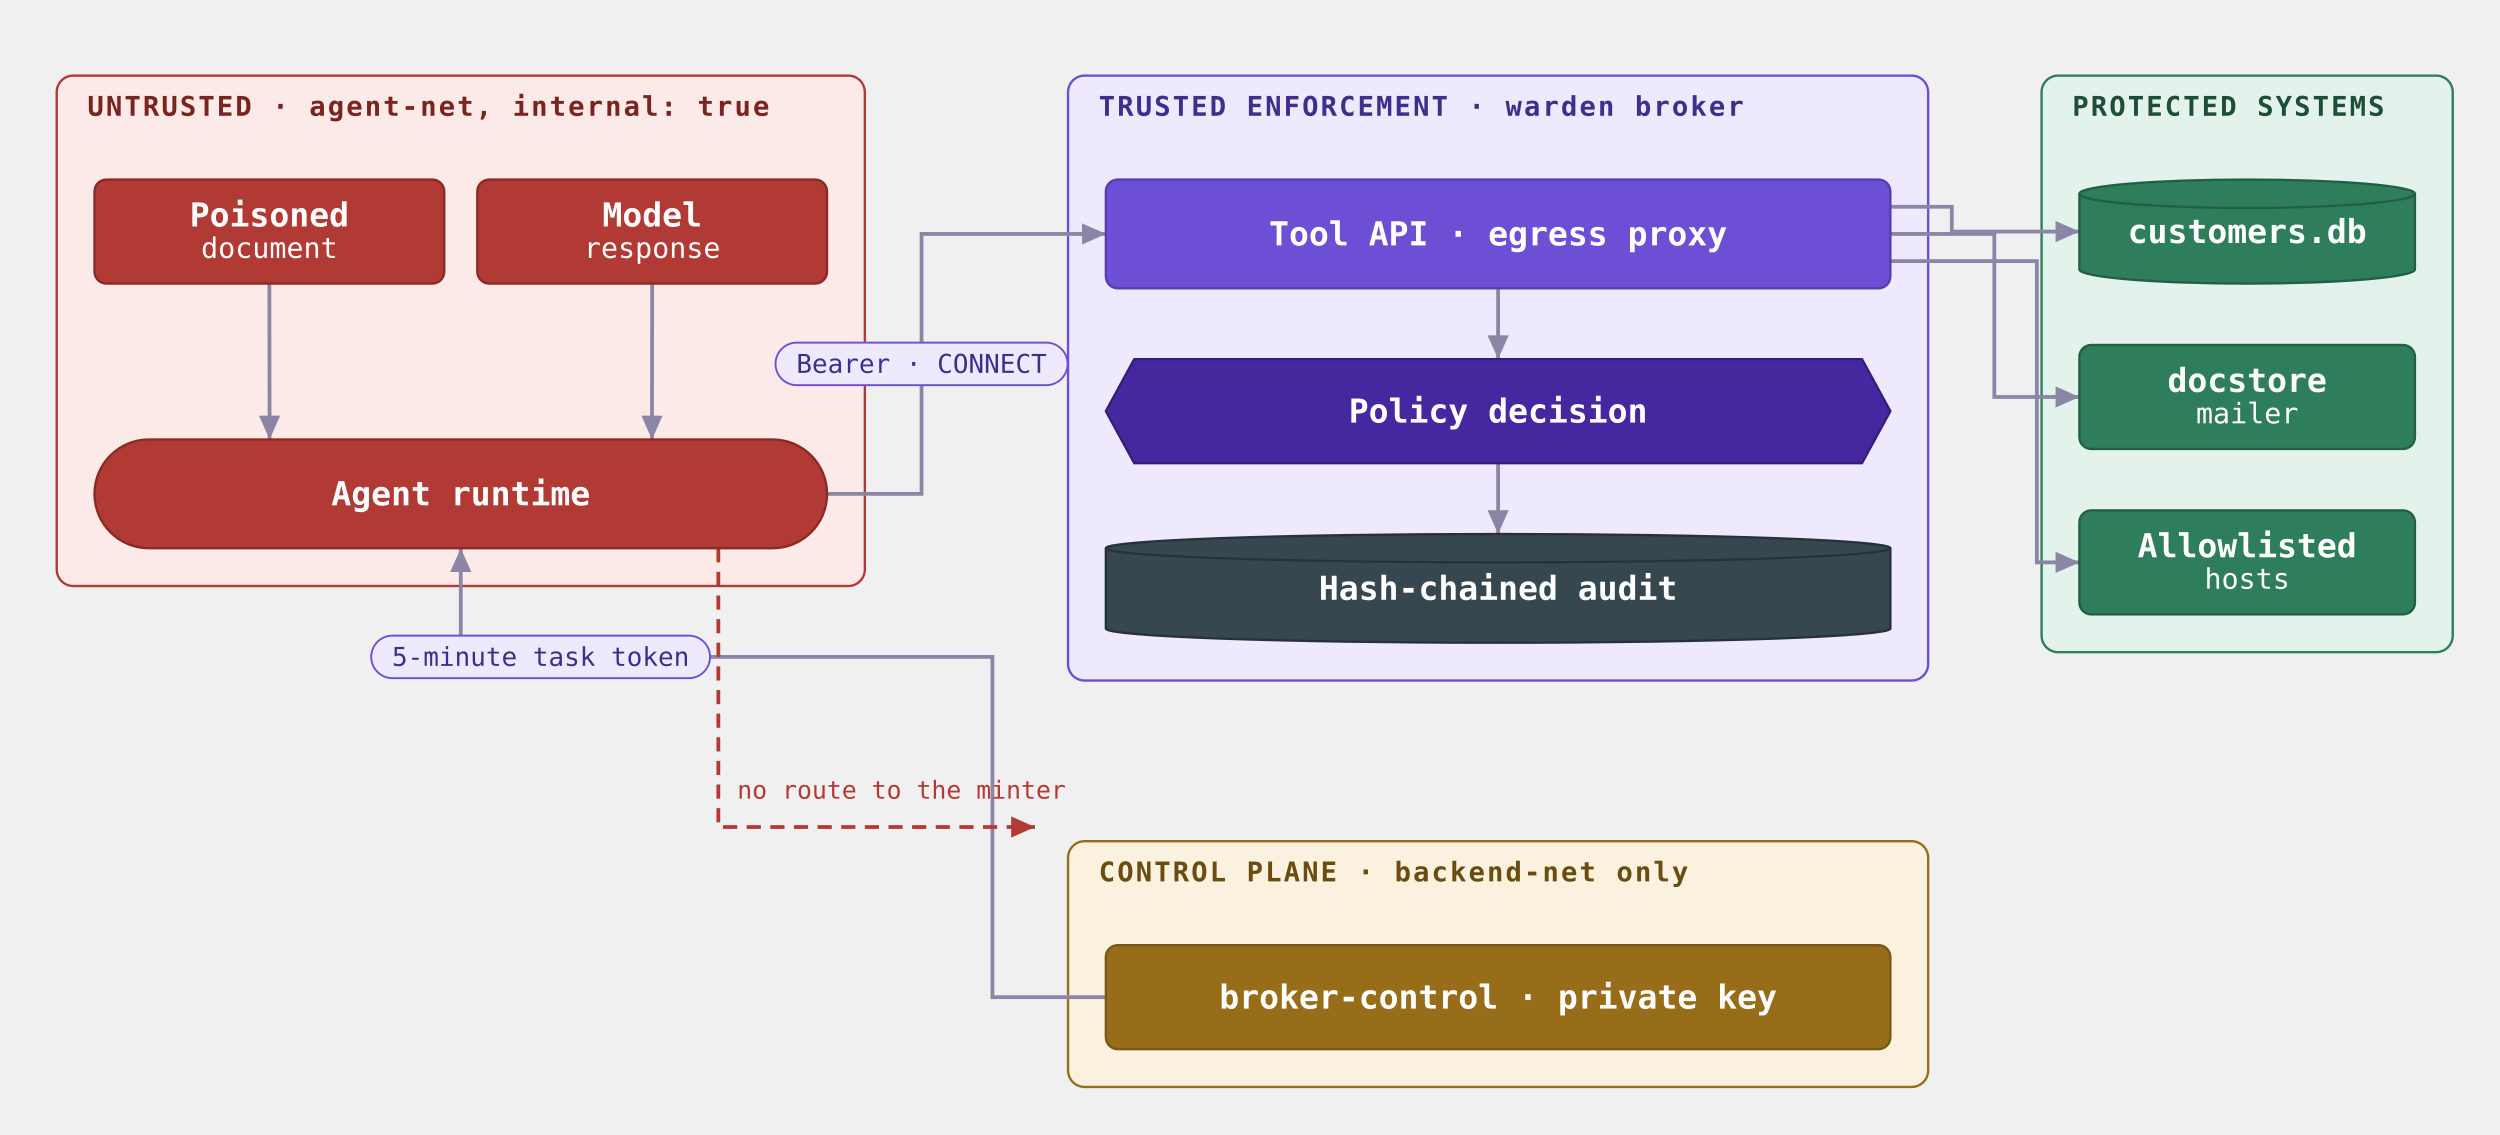
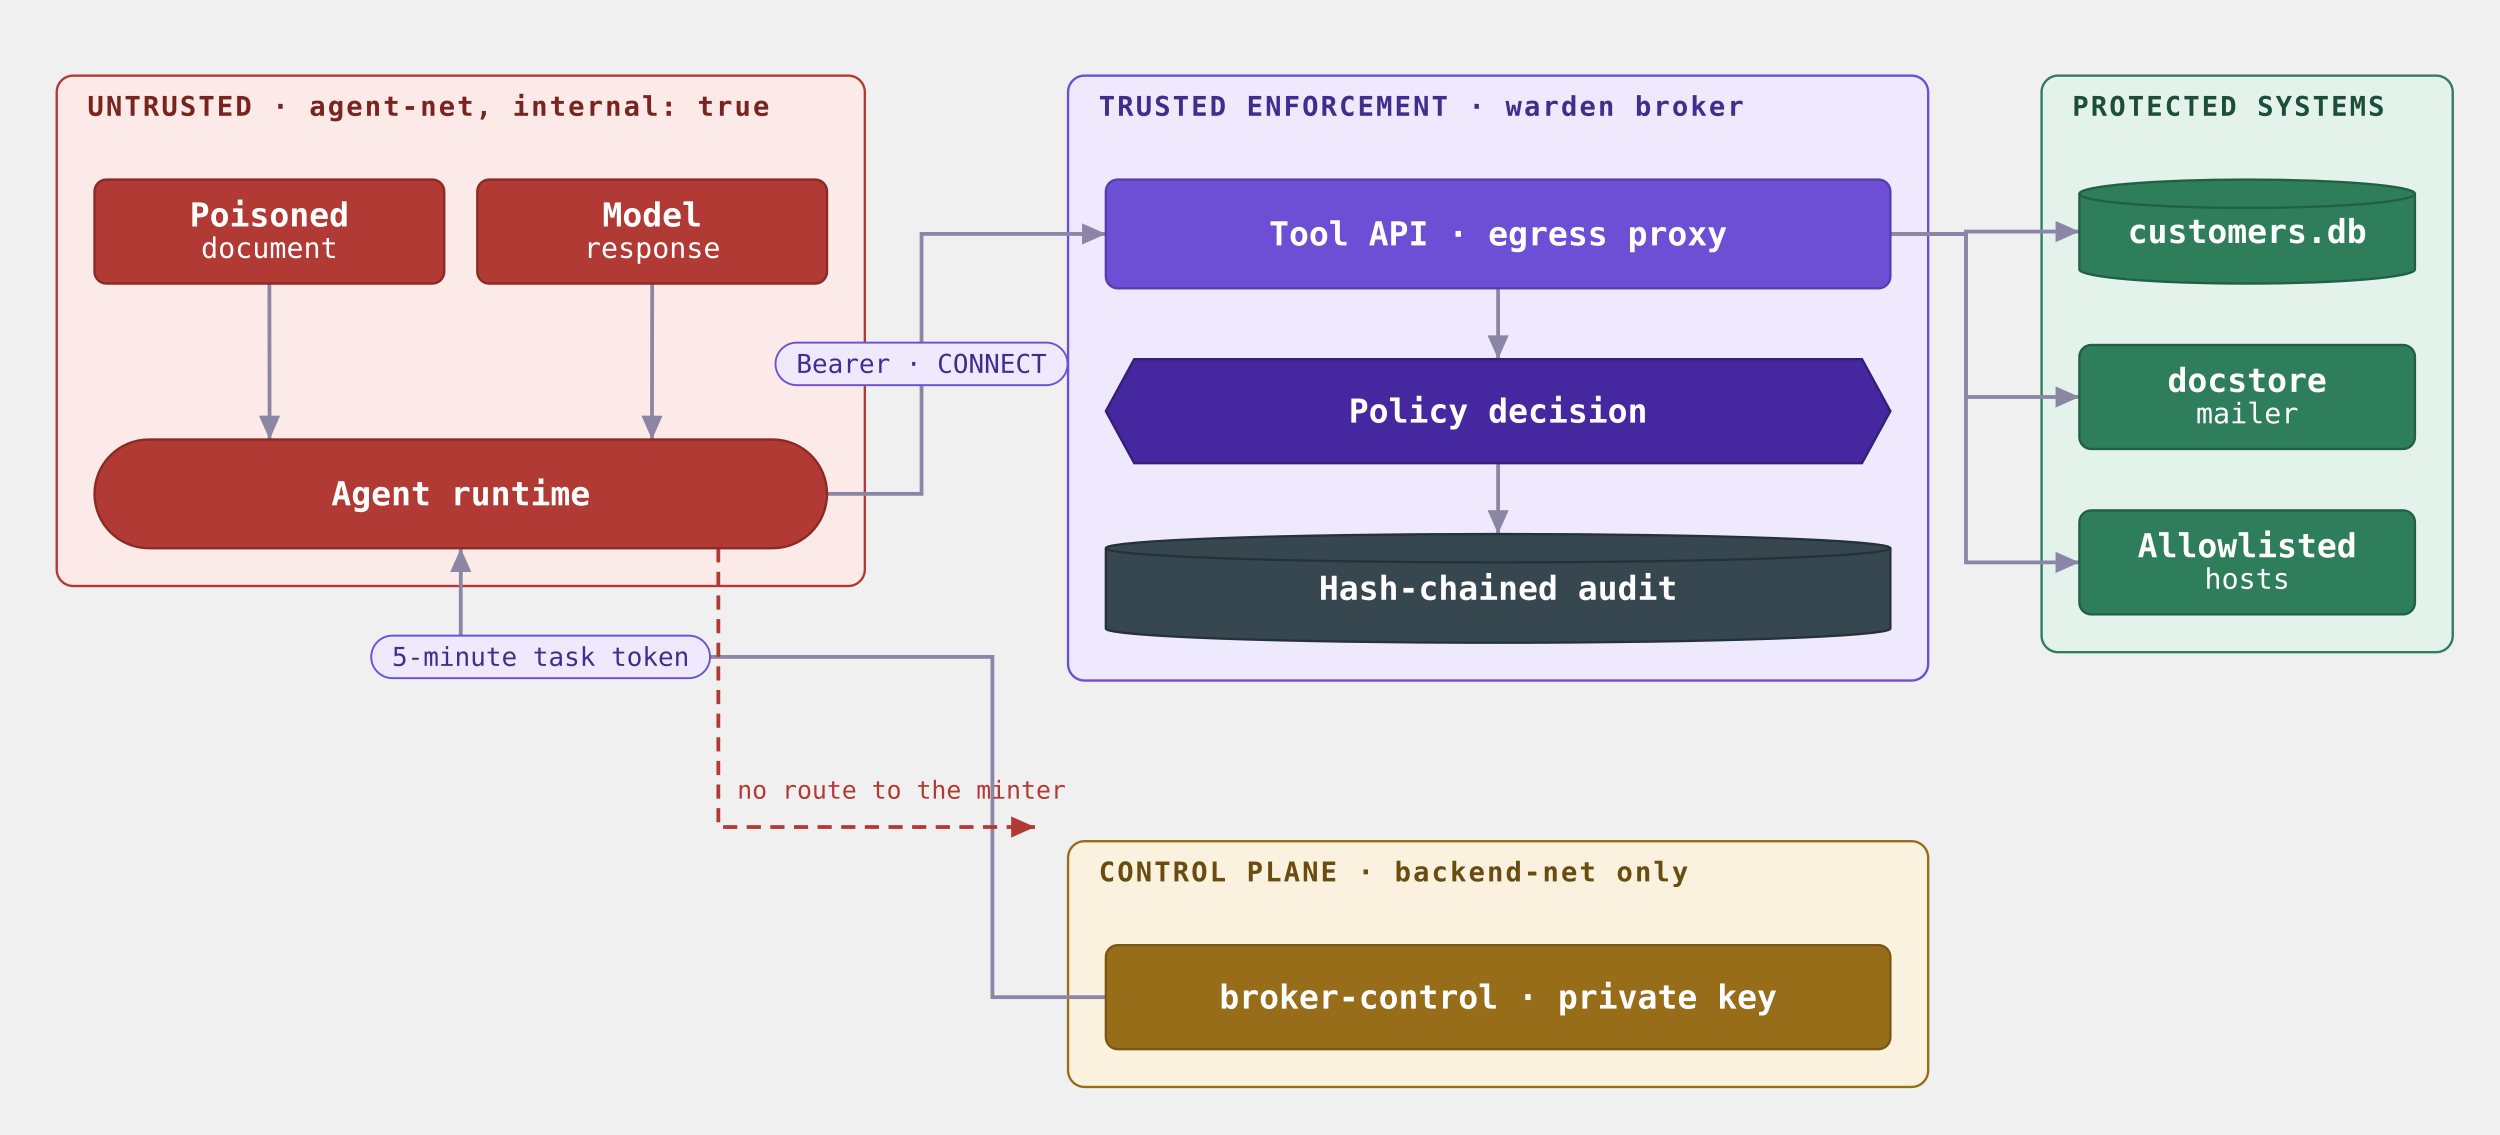
<svg xmlns="http://www.w3.org/2000/svg" viewBox="0 0 1058.0 480.0" width="1058.0" height="480.0" role="img" aria-label="warden trust boundaries">
  <defs>
    <marker id="arrow" viewBox="0 0 10 10" refX="9" refY="5" markerWidth="7" markerHeight="7" orient="auto">
      <path d="M0,1 L9,5 L0,9 z" fill="#8B85A6" />
    </marker>
    <marker id="arrowbad" viewBox="0 0 10 10" refX="9" refY="5" markerWidth="7" markerHeight="7" orient="auto">
      <path d="M0,1 L9,5 L0,9 z" fill="#B23A34" />
    </marker>
  </defs>
  <rect x="24.0" y="32.0" width="342.0" height="216.0" rx="7" fill="#FBEAE8" stroke="#B23A34" />
  <rect x="452.0" y="32.0" width="364.0" height="256.0" rx="7" fill="#EEE9FC" stroke="#6D4FD6" />
  <rect x="452.0" y="356.0" width="364.0" height="104.0" rx="7" fill="#FAF1DF" stroke="#976D19" />
  <rect x="864.0" y="32.0" width="174.0" height="244.0" rx="7" fill="#E3F2EB" stroke="#2E7D5B" />
  <path d="M114.0,120.0 L114.09,186.0" fill="none" stroke="#8B85A6" stroke-width="1.6" marker-end="url(#arrow)" />
  <path d="M276.0,120.0 L275.91,186.0" fill="none" stroke="#8B85A6" stroke-width="1.6" marker-end="url(#arrow)" />
  <path d="M634.0,122.0 L634.0,152.0" fill="none" stroke="#8B85A6" stroke-width="1.6" marker-end="url(#arrow)" />
  <path d="M634.0,196.0 L634.0,226.0" fill="none" stroke="#8B85A6" stroke-width="1.6" marker-end="url(#arrow)" />
  <path d="M350.0,209.0 L390,209.0 L390,99.0 L468.0,99.0" fill="none" stroke="#8B85A6" stroke-width="1.6" marker-end="url(#arrow)" />
  <rect x="328.2" y="145.0" width="123.6" height="18" rx="9" fill="#EEE9FC" stroke="#6D4FD6" stroke-width="0.8" />
  <text x="390.0" y="154.0" fill="#3F2E8C" font-family="ui-monospace, SFMono-Regular, Menlo, Consolas, monospace" font-size="11" text-anchor="middle" dominant-baseline="central">Bearer · CONNECT</text>
-   <path d="M800.0,87.5 L826,87.5 L826,98.0 L880.0,98.0" fill="none" stroke="#8B85A6" stroke-width="1.6" marker-end="url(#arrow)" />
-   <path d="M800.0,99.0 L844,99.0 L844,168.0 L880.0,168.0" fill="none" stroke="#8B85A6" stroke-width="1.6" marker-end="url(#arrow)" />
-   <path d="M800.0,110.5 L862,110.5 L862,238.0 L880.0,238.0" fill="none" stroke="#8B85A6" stroke-width="1.6" marker-end="url(#arrow)" />
+   <path d="M800.0,99.0 L832,99.0 L832,98.0 L880.0,98.0" fill="none" stroke="#8B85A6" stroke-width="1.6" marker-end="url(#arrow)" />
+   <path d="M800.0,99.0 L832,99.0 L832,168.0 L880.0,168.0" fill="none" stroke="#8B85A6" stroke-width="1.6" marker-end="url(#arrow)" />
+   <path d="M800.0,99.0 L832,99.0 L832,238.0 L880.0,238.0" fill="none" stroke="#8B85A6" stroke-width="1.6" marker-end="url(#arrow)" />
  <path d="M468.0,422.0 L420,422.0 L420,278.0 L195.0,278.0 L195.0,232.0" fill="none" stroke="#8B85A6" stroke-width="1.6" marker-end="url(#arrow)" />
  <rect x="157.1" y="269.0" width="143.4" height="18" rx="9" fill="#EEE9FC" stroke="#6D4FD6" stroke-width="0.8" />
  <text x="228.8" y="278.0" fill="#3F2E8C" font-family="ui-monospace, SFMono-Regular, Menlo, Consolas, monospace" font-size="11" text-anchor="middle" dominant-baseline="central">5-minute task token</text>
  <path d="M304.0,232.0 L304.0,350 L438.0,350" fill="none" stroke="#B23A34" stroke-width="1.6" stroke-dasharray="6 4" marker-end="url(#arrowbad)" />
  <rect x="40.0" y="76.0" width="148.0" height="44.0" rx="5" fill="#B23A34" stroke="#8B2A25" />
  <text x="114.0" y="91.0" fill="#FFFFFF" font-family="ui-monospace, SFMono-Regular, Menlo, Consolas, monospace" font-size="14" font-weight="600" text-anchor="middle" dominant-baseline="central">Poisoned</text>
  <text x="114.0" y="105.0" fill="#FFFFFF" font-family="ui-monospace, SFMono-Regular, Menlo, Consolas, monospace" font-size="12" font-weight="400" text-anchor="middle" dominant-baseline="central">document</text>
  <rect x="202.0" y="76.0" width="148.0" height="44.0" rx="5" fill="#B23A34" stroke="#8B2A25" />
  <text x="276.0" y="91.0" fill="#FFFFFF" font-family="ui-monospace, SFMono-Regular, Menlo, Consolas, monospace" font-size="14" font-weight="600" text-anchor="middle" dominant-baseline="central">Model</text>
  <text x="276.0" y="105.0" fill="#FFFFFF" font-family="ui-monospace, SFMono-Regular, Menlo, Consolas, monospace" font-size="12" font-weight="400" text-anchor="middle" dominant-baseline="central">response</text>
  <rect x="40.0" y="186.0" width="310.0" height="46.0" rx="23.0" fill="#B23A34" stroke="#8B2A25" />
  <text x="195.0" y="209.0" fill="#FFFFFF" font-family="ui-monospace, SFMono-Regular, Menlo, Consolas, monospace" font-size="14" font-weight="600" text-anchor="middle" dominant-baseline="central">Agent runtime</text>
  <rect x="468.0" y="76.0" width="332.0" height="46.0" rx="5" fill="#6D4FD6" stroke="#5340AE" />
  <text x="634.0" y="99.0" fill="#FFFFFF" font-family="ui-monospace, SFMono-Regular, Menlo, Consolas, monospace" font-size="14" font-weight="600" text-anchor="middle" dominant-baseline="central">Tool API · egress proxy</text>
  <polygon points="480.0,152.0 788.0,152.0 800.0,174.0 788.0,196.0 480.0,196.0 468.0,174.0" fill="#4527A0" stroke="#341E7A" />
  <text x="634.0" y="174.0" fill="#FFFFFF" font-family="ui-monospace, SFMono-Regular, Menlo, Consolas, monospace" font-size="14" font-weight="600" text-anchor="middle" dominant-baseline="central">Policy decision</text>
  <path d="M468.0,232.0 A166.0,6 0 0 1 800.0,232.0 L800.0,266.0 A166.0,6 0 0 1 468.0,266.0 Z" fill="#37474F" stroke="#263238" />
  <path d="M468.0,232.0 A166.0,6 0 0 0 800.0,232.0" fill="none" stroke="#263238" />
  <text x="634.0" y="249.0" fill="#FFFFFF" font-family="ui-monospace, SFMono-Regular, Menlo, Consolas, monospace" font-size="14" font-weight="600" text-anchor="middle" dominant-baseline="central">Hash-chained audit</text>
  <rect x="468.0" y="400.0" width="332.0" height="44.0" rx="5" fill="#976D19" stroke="#795714" />
  <text x="634.0" y="422.0" fill="#FFFFFF" font-family="ui-monospace, SFMono-Regular, Menlo, Consolas, monospace" font-size="14" font-weight="600" text-anchor="middle" dominant-baseline="central">broker-control · private key</text>
  <path d="M880.0,82.0 A71.0,6 0 0 1 1022.0,82.0 L1022.0,114.0 A71.0,6 0 0 1 880.0,114.0 Z" fill="#2E7D5B" stroke="#226046" />
  <path d="M880.0,82.0 A71.0,6 0 0 0 1022.0,82.0" fill="none" stroke="#226046" />
  <text x="951.0" y="98.0" fill="#FFFFFF" font-family="ui-monospace, SFMono-Regular, Menlo, Consolas, monospace" font-size="14" font-weight="600" text-anchor="middle" dominant-baseline="central">customers.db</text>
  <rect x="880.0" y="146.0" width="142.0" height="44.0" rx="5" fill="#2E7D5B" stroke="#226046" />
  <text x="951.0" y="161.0" fill="#FFFFFF" font-family="ui-monospace, SFMono-Regular, Menlo, Consolas, monospace" font-size="14" font-weight="600" text-anchor="middle" dominant-baseline="central">docstore</text>
  <text x="951.0" y="175.0" fill="#FFFFFF" font-family="ui-monospace, SFMono-Regular, Menlo, Consolas, monospace" font-size="12" font-weight="400" text-anchor="middle" dominant-baseline="central">mailer</text>
  <rect x="880.0" y="216.0" width="142.0" height="44.0" rx="5" fill="#2E7D5B" stroke="#226046" />
  <text x="951.0" y="231.0" fill="#FFFFFF" font-family="ui-monospace, SFMono-Regular, Menlo, Consolas, monospace" font-size="14" font-weight="600" text-anchor="middle" dominant-baseline="central">Allowlisted</text>
  <text x="951.0" y="245.0" fill="#FFFFFF" font-family="ui-monospace, SFMono-Regular, Menlo, Consolas, monospace" font-size="12" font-weight="400" text-anchor="middle" dominant-baseline="central">hosts</text>
  <rect x="31.0" y="37.0" width="304.6" height="19" rx="4" fill="#FBEAE8" />
  <text x="37.0" y="49.0" fill="#7A241F" font-family="ui-monospace, SFMono-Regular, Menlo, Consolas, monospace" font-size="11.5" font-weight="600" letter-spacing="0.9">UNTRUSTED · agent-net, internal: true</text>
  <rect x="459.0" y="37.0" width="289.0" height="19" rx="4" fill="#EEE9FC" />
  <text x="465.0" y="49.0" fill="#3F2E8C" font-family="ui-monospace, SFMono-Regular, Menlo, Consolas, monospace" font-size="11.5" font-weight="600" letter-spacing="0.9">TRUSTED ENFORCEMENT · warden broker</text>
  <rect x="459.0" y="361.0" width="265.6" height="19" rx="4" fill="#FAF1DF" />
  <text x="465.0" y="373.0" fill="#6B4C0F" font-family="ui-monospace, SFMono-Regular, Menlo, Consolas, monospace" font-size="11.5" font-weight="600" letter-spacing="0.9">CONTROL PLANE · backend-net only</text>
  <rect x="871.0" y="37.0" width="148.6" height="19" rx="4" fill="#E3F2EB" />
  <text x="877.0" y="49.0" fill="#1D4E39" font-family="ui-monospace, SFMono-Regular, Menlo, Consolas, monospace" font-size="11.5" font-weight="600" letter-spacing="0.9">PROTECTED SYSTEMS</text>
  <text x="312.0" y="338" fill="#B23A34" font-family="ui-monospace, SFMono-Regular, Menlo, Consolas, monospace" font-size="10.5" text-anchor="start">no route to the minter</text>
</svg>
